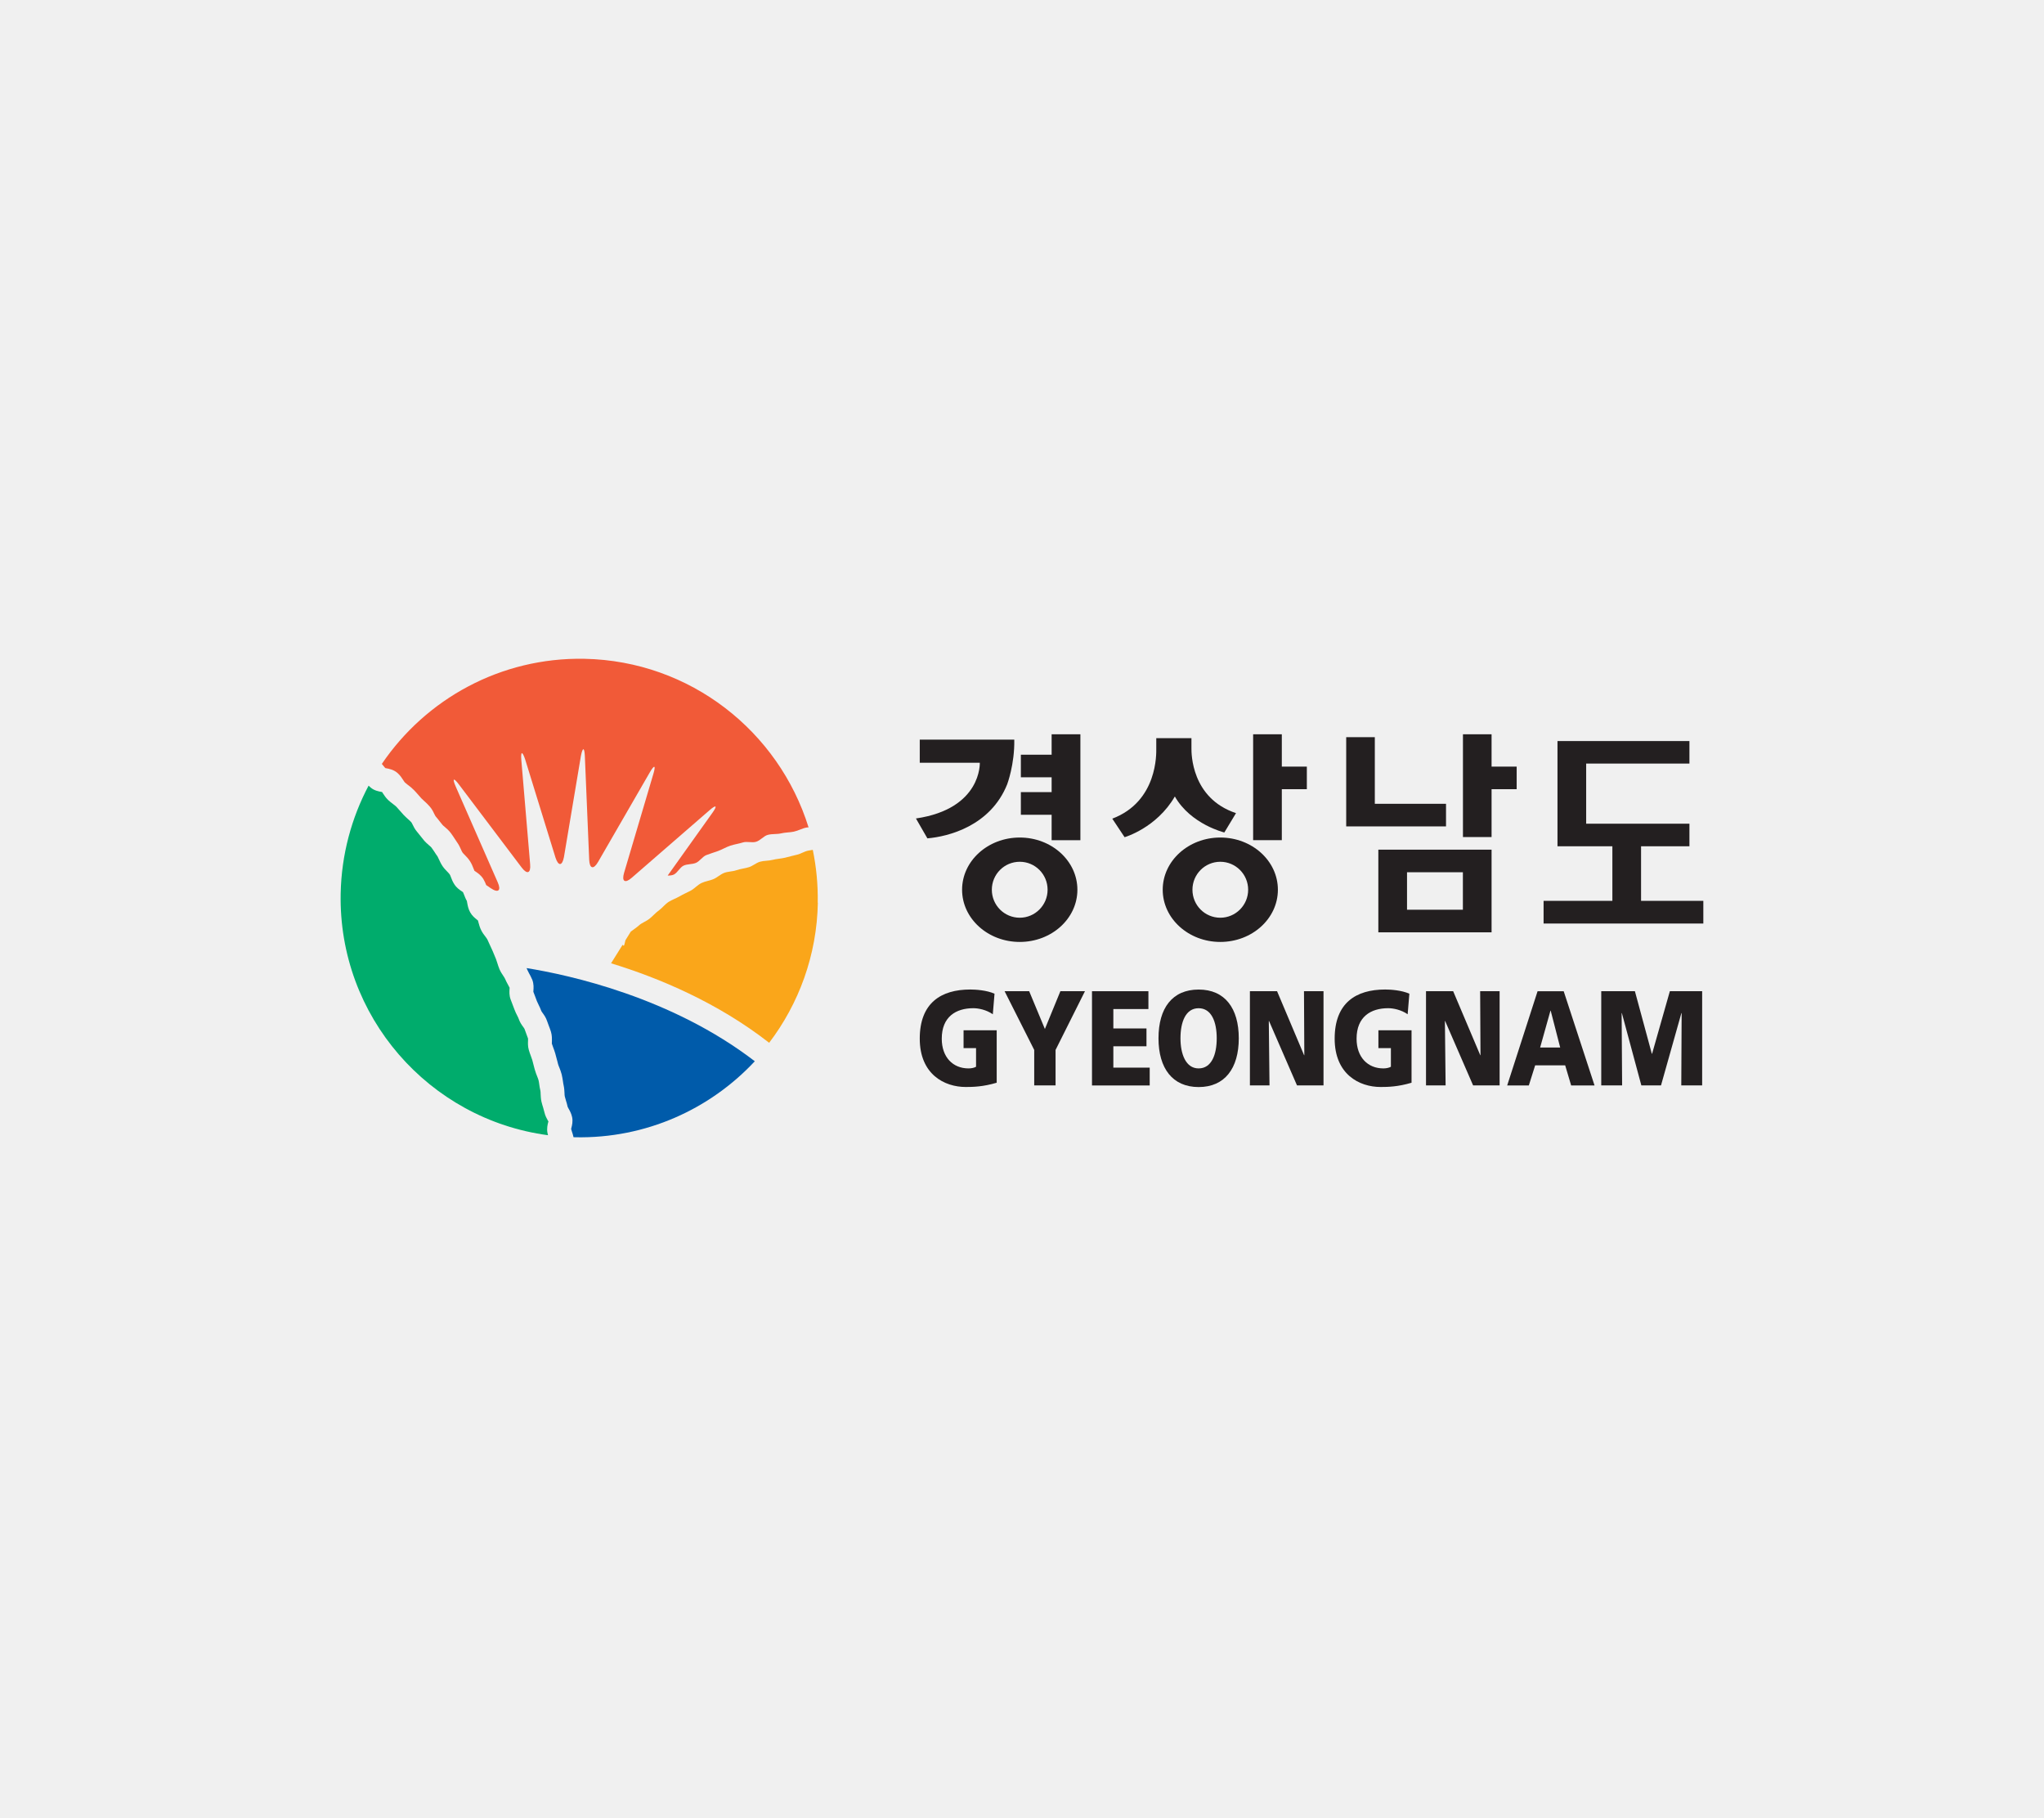
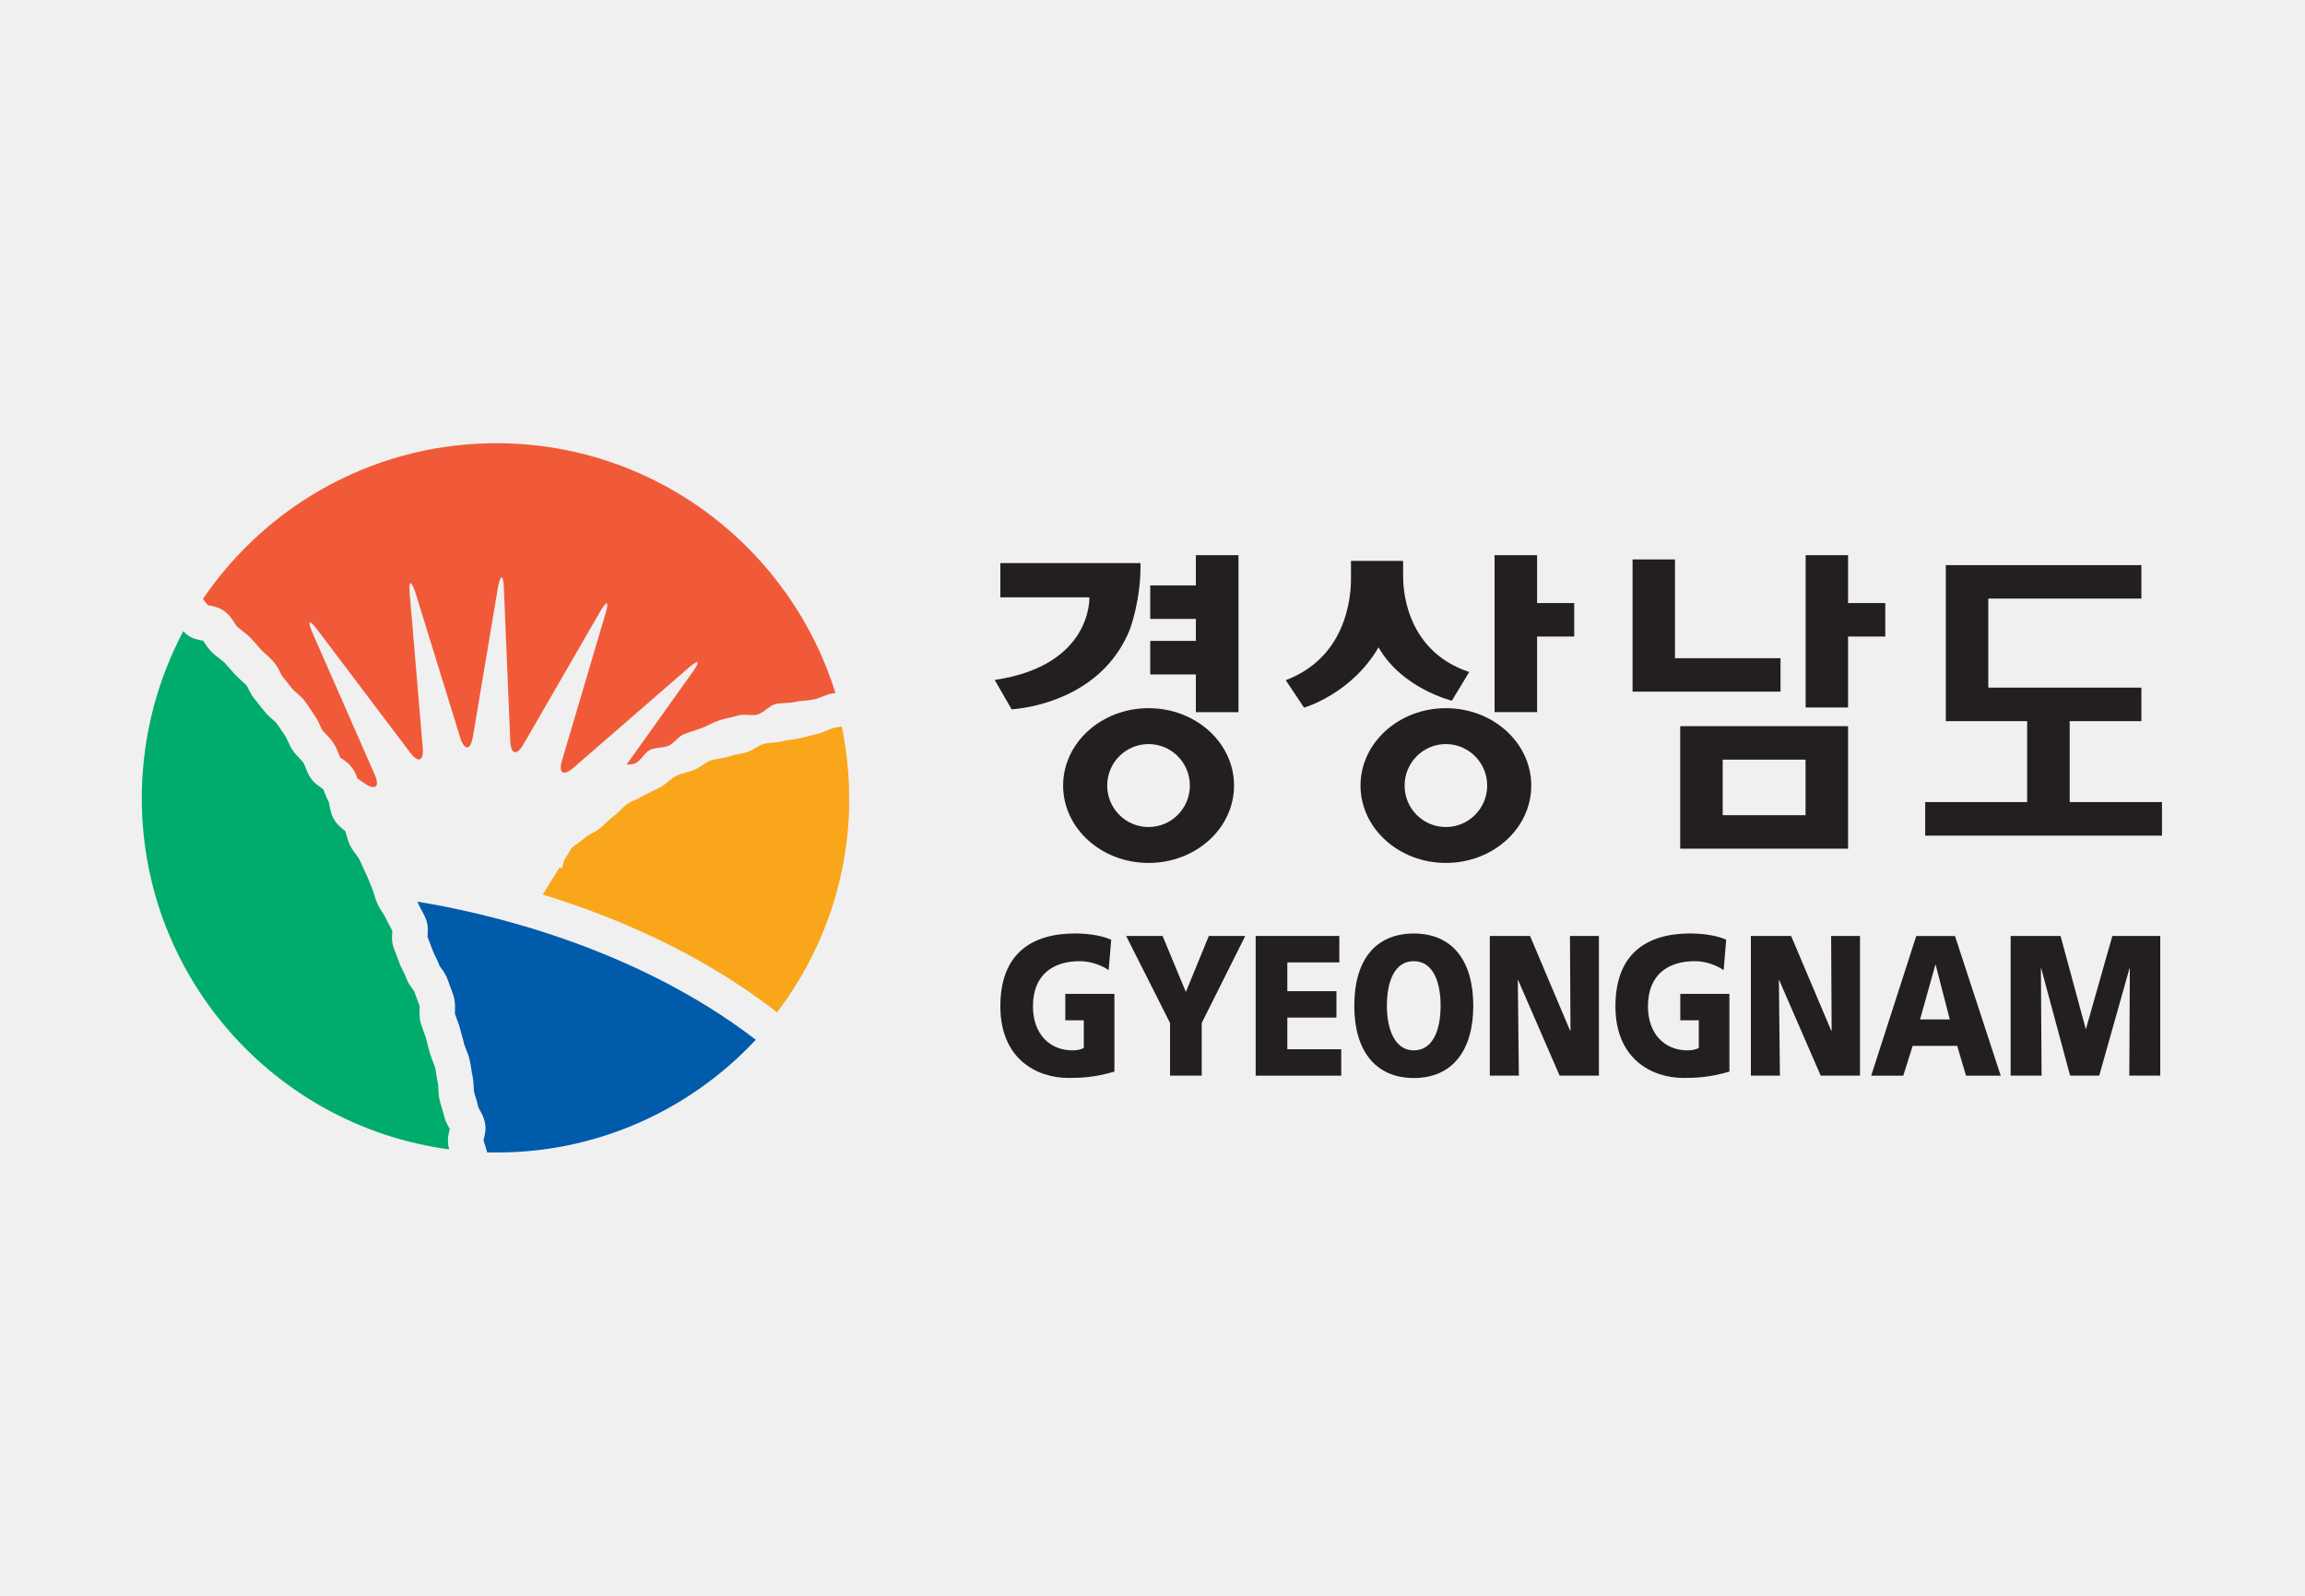
- <svg xmlns="http://www.w3.org/2000/svg" width="90" height="80" viewBox="0 0 90 80" fill="none">
-   <g clip-path="url(#clip0_1962_9725)">
-     <path d="M43.886 47.661C43.289 47.839 42.845 47.849 42.523 47.849C41.583 47.849 40.498 47.291 40.498 45.721C40.498 44.151 41.433 43.558 42.724 43.558C42.956 43.558 43.447 43.589 43.79 43.743L43.715 44.647C43.424 44.446 43.078 44.381 42.856 44.381C42.094 44.381 41.467 44.756 41.467 45.724C41.467 46.537 41.957 47.031 42.644 47.031C42.77 47.031 42.892 47.007 42.977 46.958V46.137H42.427V45.352H43.886V47.658V47.661Z" fill="#231F20" />
-     <path d="M45.538 46.218L44.234 43.633H45.316L46.008 45.296L46.69 43.633H47.772L46.478 46.218V47.78H45.538V46.218Z" fill="#231F20" />
-     <path d="M48.082 43.633H50.566V44.418H49.022V45.272H50.481V46.057H49.022V46.997H50.623V47.782H48.082V43.635V43.633Z" fill="#231F20" />
-     <path d="M51.978 45.706C51.978 44.988 52.205 44.382 52.776 44.382C53.347 44.382 53.574 44.988 53.574 45.706C53.574 46.424 53.347 47.031 52.776 47.031C52.205 47.031 51.978 46.388 51.978 45.706ZM51.01 45.706C51.01 47.026 51.627 47.852 52.779 47.852C53.93 47.852 54.545 47.026 54.545 45.706C54.545 44.387 53.938 43.56 52.779 43.56C51.619 43.56 51.01 44.374 51.01 45.706Z" fill="#231F20" />
-     <path d="M55.033 43.633H56.231L57.421 46.45H57.431L57.416 43.633H58.276V47.78H57.109L55.877 44.944H55.867L55.898 47.78H55.035V43.633H55.033Z" fill="#231F20" />
-     <path d="M62.154 47.661C61.558 47.839 61.114 47.849 60.791 47.849C59.851 47.849 58.767 47.291 58.767 45.721C58.767 44.151 59.701 43.558 60.992 43.558C61.225 43.558 61.715 43.589 62.056 43.743L61.981 44.647C61.689 44.446 61.346 44.381 61.121 44.381C60.36 44.381 59.732 44.756 59.732 45.724C59.732 46.537 60.223 47.031 60.91 47.031C61.036 47.031 61.157 47.007 61.243 46.958V46.137H60.693V45.352H62.152V47.658L62.154 47.661Z" fill="#231F20" />
-     <path d="M62.789 43.633H63.985L65.178 46.45H65.188L65.173 43.633H66.03V47.78H64.863L63.631 44.944H63.621L63.652 47.78H62.789V43.633V43.633Z" fill="#231F20" />
-     <path d="M68.697 46.111H67.814L68.269 44.489H68.279L68.697 46.111ZM66.363 47.782H67.316L67.595 46.896H68.917L69.18 47.782H70.21L68.852 43.635H67.701L66.363 47.782V47.782Z" fill="#231F20" />
-     <path d="M70.507 43.633H71.987L72.733 46.388H72.743L73.526 43.633H74.948V47.78H74.029L74.045 44.596H74.034L73.136 47.78H72.271L71.413 44.596H71.403L71.424 47.78H70.505V43.633H70.507Z" fill="#231F20" />
-     <path d="M63.67 35.383H60.535V32.45H59.275V36.378H63.67V35.383Z" fill="#231F20" />
-     <path d="M46.305 36.986H47.571V32.323H46.305V33.222H44.95V34.216H46.305V34.869H44.95V35.866H46.305V36.986Z" fill="#231F20" />
-     <path d="M72.258 39.656V37.252H74.388V36.258H69.841V33.612H74.388V32.62H68.578V37.252H70.995V39.656H67.966V40.653H75V39.656H72.258Z" fill="#231F20" />
-     <path d="M65.676 32.323H64.416V36.847H65.676V34.74H66.781V33.746H65.676V32.323Z" fill="#231F20" />
-     <path d="M60.69 37.402V41.041H65.676V37.402H60.69V37.402ZM61.953 40.046V38.396H64.413V40.046H61.953Z" fill="#231F20" />
-     <path d="M44.901 36.868C43.498 36.868 42.362 37.898 42.362 39.166C42.362 40.434 43.498 41.464 44.901 41.464C46.303 41.464 47.439 40.437 47.439 39.166C47.439 37.896 46.303 36.868 44.901 36.868ZM44.901 40.398C44.221 40.398 43.672 39.848 43.672 39.166C43.672 38.485 44.221 37.935 44.901 37.935C45.58 37.935 46.127 38.487 46.127 39.166C46.127 39.845 45.577 40.398 44.901 40.398Z" fill="#231F20" />
-     <path d="M53.731 36.868C52.332 36.868 51.196 37.898 51.196 39.166C51.196 40.434 52.332 41.464 53.731 41.464C55.131 41.464 56.267 40.437 56.267 39.166C56.267 37.896 55.131 36.868 53.731 36.868ZM53.731 40.398C53.052 40.398 52.505 39.848 52.505 39.166C52.505 38.485 53.055 37.935 53.731 37.935C54.408 37.935 54.958 38.487 54.958 39.166C54.958 39.845 54.408 40.398 53.731 40.398Z" fill="#231F20" />
-     <path d="M44.346 34.529C44.346 34.529 44.681 33.646 44.66 32.559H40.498V33.576H43.142C43.142 33.576 43.235 35.603 40.33 36.029L40.834 36.904C41.756 36.827 43.61 36.359 44.346 34.529V34.529Z" fill="#231F20" />
-     <path d="M53.91 36.644L54.423 35.794C52.451 35.138 52.461 33.158 52.461 32.949V32.494H50.912V32.959C50.912 33.142 50.987 35.278 48.975 36.037L49.517 36.853C49.517 36.853 50.922 36.453 51.73 35.061C52.433 36.292 53.912 36.646 53.912 36.646L53.91 36.644Z" fill="#231F20" />
-     <path d="M56.44 32.323H55.177V36.984H56.44V34.74H57.542V33.746H56.44V32.323Z" fill="#231F20" />
-     <path d="M25.736 29C22.036 28.93 18.747 30.776 16.813 33.627C16.849 33.668 16.88 33.707 16.908 33.743C16.929 33.767 16.947 33.792 16.965 33.81C16.975 33.81 16.986 33.813 16.993 33.816C17.13 33.841 17.337 33.877 17.515 34.038C17.626 34.138 17.698 34.252 17.755 34.34C17.778 34.378 17.814 34.43 17.83 34.446C17.861 34.474 17.907 34.51 17.956 34.549C18.037 34.608 18.127 34.678 18.215 34.768C18.29 34.843 18.357 34.918 18.421 34.993C18.465 35.047 18.509 35.096 18.553 35.143C18.587 35.179 18.633 35.22 18.682 35.264C18.754 35.329 18.837 35.404 18.914 35.494C19.015 35.608 19.075 35.726 19.118 35.822C19.137 35.858 19.165 35.91 19.175 35.928C19.247 36.01 19.315 36.098 19.379 36.181L19.483 36.31C19.501 36.333 19.544 36.369 19.586 36.403C19.663 36.47 19.761 36.553 19.847 36.666C19.911 36.751 19.965 36.834 20.017 36.914C20.056 36.973 20.092 37.028 20.125 37.077C20.208 37.19 20.257 37.304 20.301 37.4C20.324 37.451 20.345 37.503 20.366 37.529C20.384 37.554 20.422 37.593 20.464 37.635C20.531 37.704 20.616 37.789 20.688 37.9C20.766 38.017 20.812 38.135 20.848 38.228C20.861 38.264 20.877 38.303 20.89 38.332C20.903 38.342 20.921 38.352 20.936 38.363C21.032 38.427 21.179 38.525 21.282 38.693C21.339 38.786 21.378 38.882 21.409 38.962L21.61 39.099C21.938 39.321 22.078 39.204 21.917 38.843L20.064 34.619C19.906 34.255 19.971 34.218 20.208 34.533L22.971 38.19C23.211 38.505 23.376 38.443 23.343 38.048L22.955 33.462C22.922 33.067 22.997 33.051 23.123 33.428L24.461 37.758C24.587 38.135 24.753 38.125 24.83 37.735L25.579 33.271C25.656 32.881 25.734 32.889 25.752 33.284L25.943 37.849C25.961 38.244 26.134 38.288 26.333 37.944L28.615 33.994C28.814 33.65 28.884 33.681 28.77 34.061L27.479 38.422C27.366 38.802 27.52 38.9 27.817 38.639L31.241 35.667C31.538 35.406 31.598 35.46 31.368 35.781L29.398 38.543C29.498 38.541 29.599 38.536 29.677 38.494C29.837 38.409 29.93 38.19 30.095 38.107C30.26 38.027 30.477 38.055 30.645 37.983C30.813 37.908 30.929 37.712 31.097 37.642C31.265 37.575 31.443 37.526 31.611 37.464C31.797 37.397 31.97 37.288 32.15 37.229C32.334 37.167 32.53 37.141 32.711 37.084C32.891 37.028 33.111 37.108 33.286 37.056C33.48 37.002 33.627 36.795 33.813 36.749C34.002 36.7 34.203 36.728 34.381 36.687C34.575 36.64 34.771 36.648 34.952 36.609C35.148 36.568 35.319 36.465 35.497 36.431C35.53 36.423 35.566 36.421 35.602 36.421C34.291 32.202 30.4 29.093 25.736 29Z" fill="#F15A38" />
-     <path d="M24.141 49.398C24.141 49.398 24.146 49.378 24.148 49.367C24.141 49.355 24.133 49.336 24.122 49.324C24.073 49.236 24.004 49.112 23.97 48.957C23.957 48.898 23.939 48.83 23.916 48.758C23.89 48.678 23.864 48.59 23.841 48.495C23.813 48.371 23.81 48.255 23.805 48.162C23.805 48.105 23.8 48.045 23.795 48.017C23.771 47.919 23.756 47.826 23.745 47.741C23.735 47.671 23.727 47.604 23.712 47.55C23.702 47.503 23.676 47.446 23.653 47.384C23.622 47.304 23.583 47.211 23.554 47.105L23.526 47.005L23.436 46.659C23.42 46.605 23.397 46.54 23.371 46.475C23.343 46.401 23.312 46.315 23.286 46.225C23.239 46.065 23.245 45.915 23.25 45.807C23.25 45.773 23.25 45.737 23.25 45.716C23.229 45.654 23.206 45.587 23.177 45.517C23.149 45.443 23.121 45.368 23.092 45.285C23.084 45.27 23.059 45.233 23.038 45.205C22.976 45.123 22.893 45.006 22.842 44.856C22.829 44.815 22.8 44.758 22.77 44.699C22.731 44.621 22.684 44.531 22.648 44.428C22.62 44.348 22.589 44.268 22.555 44.183L22.483 43.994C22.416 43.813 22.429 43.64 22.436 43.529C22.436 43.514 22.439 43.496 22.439 43.48C22.421 43.441 22.398 43.398 22.369 43.349C22.328 43.271 22.276 43.181 22.235 43.08C22.225 43.052 22.191 43.005 22.16 42.956C22.108 42.879 22.044 42.783 21.992 42.664C21.951 42.566 21.923 42.473 21.897 42.391C21.876 42.326 21.858 42.264 21.84 42.22C21.806 42.143 21.778 42.068 21.747 41.996C21.716 41.923 21.69 41.853 21.659 41.792L21.571 41.6C21.533 41.513 21.497 41.43 21.458 41.353C21.445 41.324 21.406 41.275 21.373 41.229C21.316 41.156 21.246 41.066 21.189 40.952C21.127 40.828 21.096 40.71 21.07 40.614C21.063 40.583 21.052 40.544 21.045 40.521C21.029 40.508 21.011 40.493 20.996 40.48C20.908 40.41 20.786 40.312 20.701 40.157C20.616 40.007 20.593 39.855 20.572 39.747C20.567 39.718 20.562 39.679 20.557 39.661C20.5 39.563 20.464 39.465 20.433 39.385C20.417 39.344 20.402 39.302 20.386 39.272C20.371 39.261 20.353 39.248 20.337 39.238C20.239 39.173 20.105 39.083 20.004 38.925C19.932 38.814 19.888 38.701 19.854 38.61C19.836 38.564 19.816 38.507 19.8 38.489C19.779 38.458 19.738 38.417 19.697 38.373C19.632 38.306 19.557 38.231 19.49 38.133C19.415 38.022 19.366 37.913 19.325 37.825C19.304 37.779 19.279 37.722 19.266 37.702C19.211 37.627 19.162 37.552 19.121 37.487C19.08 37.423 19.038 37.361 19 37.312C18.982 37.286 18.935 37.247 18.889 37.208C18.819 37.146 18.731 37.072 18.651 36.973L18.543 36.837C18.478 36.757 18.419 36.682 18.359 36.609C18.264 36.496 18.207 36.382 18.163 36.289C18.145 36.256 18.124 36.209 18.111 36.196C18.07 36.15 18.018 36.103 17.962 36.054C17.902 36 17.835 35.938 17.768 35.868C17.711 35.806 17.66 35.749 17.61 35.69C17.554 35.626 17.502 35.564 17.453 35.514C17.417 35.478 17.363 35.437 17.306 35.393C17.239 35.342 17.164 35.285 17.089 35.215C16.983 35.112 16.913 35.003 16.857 34.918C16.846 34.9 16.833 34.882 16.823 34.864C16.813 34.864 16.802 34.861 16.792 34.859C16.665 34.835 16.474 34.802 16.314 34.662C16.283 34.637 16.255 34.611 16.229 34.585C15.483 35.995 15.036 37.609 15 39.328C14.894 44.74 18.891 49.275 24.13 49.972C24.12 49.935 24.11 49.899 24.104 49.861C24.071 49.672 24.11 49.509 24.138 49.398H24.141Z" fill="#00AC6C" />
-     <path d="M23.214 42.682C23.232 42.726 23.26 42.778 23.291 42.837C23.337 42.922 23.392 43.018 23.438 43.132C23.508 43.315 23.495 43.488 23.487 43.604C23.487 43.622 23.485 43.645 23.485 43.661L23.539 43.8C23.573 43.888 23.609 43.979 23.642 44.074C23.658 44.113 23.683 44.167 23.712 44.224C23.753 44.309 23.802 44.405 23.841 44.518C23.838 44.511 23.836 44.508 23.836 44.508C23.844 44.521 23.872 44.559 23.89 44.588C23.955 44.676 24.04 44.794 24.091 44.952C24.11 45.009 24.135 45.071 24.159 45.138C24.192 45.226 24.228 45.316 24.259 45.417C24.308 45.58 24.303 45.732 24.301 45.845C24.298 45.876 24.298 45.918 24.298 45.938C24.314 45.987 24.334 46.042 24.355 46.101C24.386 46.184 24.422 46.277 24.45 46.377L24.546 46.736L24.572 46.84C24.582 46.881 24.603 46.935 24.629 46.995C24.662 47.082 24.703 47.18 24.732 47.297C24.758 47.4 24.771 47.501 24.786 47.588C24.796 47.656 24.804 47.723 24.817 47.774C24.846 47.901 24.851 48.02 24.856 48.118C24.856 48.175 24.861 48.231 24.869 48.265C24.882 48.322 24.9 48.384 24.92 48.448C24.946 48.531 24.975 48.624 24.995 48.724C25 48.74 25.021 48.773 25.034 48.799C25.086 48.89 25.158 49.016 25.192 49.179C25.23 49.367 25.189 49.535 25.16 49.646C25.155 49.662 25.153 49.68 25.148 49.698C25.158 49.731 25.168 49.773 25.184 49.817C25.209 49.889 25.233 49.969 25.253 50.059C25.279 50.059 25.302 50.062 25.328 50.062C28.442 50.124 31.267 48.825 33.235 46.716C29.578 43.906 25.091 42.922 23.185 42.615C23.195 42.639 23.206 42.659 23.216 42.682H23.214Z" fill="#005BAA" />
-     <path d="M36.005 39.742C36.021 38.941 35.943 38.161 35.788 37.41C35.724 37.42 35.657 37.431 35.592 37.444C35.411 37.477 35.251 37.593 35.081 37.627C34.905 37.663 34.737 37.717 34.567 37.756C34.381 37.8 34.193 37.805 34.014 37.852C33.834 37.898 33.64 37.883 33.467 37.932C33.291 37.983 33.144 38.12 32.979 38.172C32.796 38.231 32.602 38.244 32.429 38.306C32.251 38.368 32.052 38.36 31.884 38.425C31.716 38.492 31.577 38.629 31.419 38.696C31.244 38.771 31.05 38.792 30.89 38.869C30.712 38.954 30.58 39.114 30.42 39.202C30.252 39.29 30.087 39.362 29.935 39.45C29.77 39.545 29.589 39.608 29.442 39.7C29.279 39.804 29.165 39.964 29.026 40.065C28.863 40.181 28.742 40.328 28.605 40.436C28.448 40.563 28.256 40.622 28.135 40.736C28.011 40.847 27.877 40.927 27.774 41.01L27.539 41.389C27.49 41.567 27.49 41.699 27.415 41.588L26.906 42.404C29.039 43.057 31.595 44.134 33.867 45.903C35.171 44.188 35.967 42.058 36.011 39.739L36.005 39.742Z" fill="#FAA61A" />
+ <svg xmlns="http://www.w3.org/2000/svg" width="130" height="90" viewBox="0 0 130 90" fill="none">
+   <g clip-path="url(#clip0_1_4090)">
+     <path d="M62.852 60.436C61.719 60.774 60.876 60.794 60.263 60.794C58.478 60.794 56.419 59.734 56.419 56.753C56.419 53.772 58.194 52.645 60.645 52.645C61.087 52.645 62.018 52.703 62.67 52.998L62.528 54.714C61.974 54.331 61.317 54.209 60.895 54.209C59.449 54.209 58.258 54.92 58.258 56.758C58.258 58.303 59.189 59.239 60.493 59.239C60.734 59.239 60.964 59.195 61.126 59.102V57.543H60.082V56.052H62.852V60.431V60.436Z" fill="#231F20" />
+     <path d="M65.99 57.695L63.514 52.787H65.568L66.882 55.945L68.177 52.787H70.231L67.775 57.695V60.662H65.99V57.695Z" fill="#231F20" />
+     <path d="M70.819 52.787H75.536V54.278H72.604V55.901H75.374V57.391H72.604V59.176H75.644V60.666H70.819V52.792V52.787Z" fill="#231F20" />
+     <path d="M78.219 56.724C78.219 55.361 78.65 54.209 79.734 54.209C80.817 54.209 81.249 55.361 81.249 56.724C81.249 58.087 80.817 59.239 79.734 59.239C78.65 59.239 78.219 58.018 78.219 56.724ZM76.38 56.724C76.38 59.23 77.552 60.798 79.739 60.798C81.925 60.798 83.092 59.23 83.092 56.724C83.092 54.218 81.94 52.649 79.739 52.649C77.537 52.649 76.38 54.194 76.38 56.724Z" fill="#231F20" />
+     <path d="M84.019 52.787H86.294L88.555 58.136H88.574L88.545 52.787H90.177V60.662H87.961L85.622 55.278H85.603L85.662 60.662H84.024V52.787H84.019Z" fill="#231F20" />
+     <path d="M97.542 60.436C96.409 60.774 95.566 60.794 94.953 60.794C93.168 60.794 91.109 59.734 91.109 56.753C91.109 53.772 92.884 52.645 95.335 52.645C95.777 52.645 96.708 52.703 97.356 52.998L97.213 54.714C96.659 54.331 96.007 54.209 95.581 54.209C94.134 54.209 92.943 54.92 92.943 56.758C92.943 58.303 93.874 59.239 95.178 59.239C95.419 59.239 95.649 59.195 95.811 59.102V57.543H94.767V56.052H97.537V60.431L97.542 60.436Z" fill="#231F20" />
+     <path d="M98.748 52.787H101.018L103.283 58.136H103.303L103.274 52.787H104.902V60.662H102.685L100.346 55.278H100.327L100.386 60.662H98.748V52.787Z" fill="#231F20" />
+     <path d="M109.966 57.494H108.289L109.152 54.415H109.172L109.966 57.494ZM105.534 60.666H107.343L107.873 58.985H110.383L110.883 60.666H112.839L110.26 52.792H108.074L105.534 60.666Z" fill="#231F20" />
+     <path d="M113.403 52.787H116.213L117.63 58.019H117.649L119.135 52.787H121.837V60.662H120.091L120.121 54.616H120.101L118.395 60.662H116.752L115.124 54.616H115.105L115.144 60.662H113.398V52.787H113.403Z" fill="#231F20" />
+     <path d="M100.42 37.121H94.468V31.551H92.075V39.008H100.42V37.121Z" fill="#231F20" />
+     <path d="M67.446 40.166H69.849V31.311H67.446V33.017H64.872V34.905H67.446V36.145H64.872V38.038H67.446V40.166Z" fill="#231F20" />
+     <path d="M116.728 45.235V40.67H120.773V38.783H112.138V33.757H120.773V31.874H109.741V40.67H114.33V45.235H108.579V47.128H121.935V45.235H116.728Z" fill="#231F20" />
+     <path d="M104.23 31.311H101.837V39.901H104.23V35.9H106.328V34.012H104.23V31.311Z" fill="#231F20" />
+     <path d="M94.762 40.955V47.864H104.23V40.955H94.762ZM97.159 45.976V42.843H101.832V45.976H97.159Z" fill="#231F20" />
+     <path d="M64.779 39.94C62.116 39.94 59.959 41.897 59.959 44.304C59.959 46.712 62.116 48.668 64.779 48.668C67.441 48.668 69.599 46.717 69.599 44.304C69.599 41.892 67.441 39.94 64.779 39.94ZM64.779 46.643C63.489 46.643 62.445 45.599 62.445 44.304C62.445 43.01 63.489 41.965 64.779 41.965C66.068 41.965 67.108 43.015 67.108 44.304C67.108 45.594 66.063 46.643 64.779 46.643Z" fill="#231F20" />
+     <path d="M81.547 39.94C78.89 39.94 76.732 41.897 76.732 44.304C76.732 46.712 78.89 48.668 81.547 48.668C84.205 48.668 86.362 46.717 86.362 44.304C86.362 41.892 84.205 39.94 81.547 39.94ZM81.547 46.643C80.258 46.643 79.218 45.599 79.218 44.304C79.218 43.01 80.263 41.965 81.547 41.965C82.832 41.965 83.876 43.015 83.876 44.304C83.876 45.594 82.832 46.643 81.547 46.643Z" fill="#231F20" />
+     <path d="M63.724 35.498C63.724 35.498 64.362 33.821 64.323 31.757H56.419V33.689H61.44C61.44 33.689 61.616 37.538 56.1 38.347L57.056 40.009C58.807 39.862 62.327 38.974 63.724 35.498Z" fill="#231F20" />
+     <path d="M81.886 39.513L82.862 37.9C79.116 36.655 79.135 32.894 79.135 32.497V31.634H76.194V32.516C76.194 32.864 76.336 36.919 72.516 38.361L73.546 39.91C73.546 39.91 76.213 39.15 77.748 36.508C79.081 38.846 81.891 39.518 81.891 39.518L81.886 39.513Z" fill="#231F20" />
+     <path d="M86.691 31.311H84.293V40.161H86.691V35.9H88.785V34.012H86.691V31.311Z" fill="#231F20" />
+     <path d="M28.387 25C21.361 24.867 15.114 28.373 11.442 33.786C11.511 33.865 11.569 33.938 11.623 34.007C11.662 34.051 11.697 34.1 11.731 34.134C11.751 34.134 11.77 34.139 11.785 34.144C12.045 34.193 12.437 34.262 12.776 34.566C12.986 34.757 13.124 34.973 13.232 35.139C13.276 35.213 13.344 35.311 13.374 35.34C13.433 35.394 13.521 35.463 13.614 35.537C13.766 35.649 13.938 35.782 14.104 35.953C14.246 36.096 14.374 36.238 14.497 36.38C14.58 36.483 14.663 36.576 14.747 36.664C14.81 36.733 14.899 36.811 14.992 36.895C15.129 37.017 15.286 37.16 15.433 37.331C15.624 37.547 15.737 37.773 15.82 37.954C15.855 38.023 15.909 38.121 15.928 38.155C16.066 38.312 16.193 38.478 16.316 38.635L16.512 38.881C16.546 38.925 16.629 38.993 16.708 39.057C16.855 39.185 17.041 39.342 17.203 39.557C17.326 39.719 17.429 39.876 17.527 40.028C17.6 40.141 17.669 40.244 17.733 40.337C17.89 40.553 17.983 40.768 18.066 40.95C18.11 41.048 18.149 41.146 18.189 41.195C18.223 41.244 18.297 41.317 18.375 41.396C18.502 41.528 18.664 41.69 18.802 41.901C18.949 42.122 19.037 42.347 19.105 42.524C19.13 42.592 19.16 42.666 19.184 42.72C19.209 42.739 19.243 42.759 19.272 42.779C19.454 42.901 19.733 43.087 19.929 43.406C20.037 43.583 20.111 43.764 20.169 43.916L20.552 44.176C21.175 44.598 21.439 44.377 21.135 43.691L17.615 35.669C17.316 34.978 17.439 34.909 17.89 35.507L23.136 42.45C23.592 43.048 23.906 42.931 23.842 42.18L23.107 33.472C23.043 32.722 23.185 32.693 23.425 33.409L25.965 41.631C26.205 42.347 26.519 42.328 26.666 41.587L28.088 33.109C28.235 32.369 28.382 32.384 28.417 33.134L28.779 41.803C28.814 42.553 29.142 42.636 29.52 41.984L33.854 34.482C34.232 33.83 34.364 33.889 34.148 34.61L31.697 42.891C31.481 43.612 31.775 43.798 32.339 43.303L38.841 37.66C39.405 37.164 39.517 37.267 39.081 37.875L35.34 43.122C35.531 43.117 35.722 43.107 35.869 43.029C36.173 42.867 36.35 42.45 36.664 42.293C36.978 42.141 37.389 42.195 37.708 42.058C38.027 41.916 38.248 41.543 38.566 41.411C38.885 41.283 39.223 41.19 39.542 41.072C39.895 40.945 40.224 40.739 40.567 40.626C40.915 40.508 41.287 40.459 41.631 40.352C41.974 40.244 42.391 40.396 42.724 40.298C43.092 40.195 43.371 39.802 43.724 39.714C44.082 39.621 44.465 39.675 44.803 39.596C45.171 39.508 45.543 39.523 45.887 39.449C46.259 39.371 46.583 39.175 46.921 39.111C46.985 39.096 47.054 39.091 47.122 39.091C44.631 31.08 37.242 25.176 28.387 25Z" fill="#F15A38" />
+     <path d="M25.357 63.735C25.357 63.735 25.367 63.696 25.372 63.676C25.357 63.652 25.343 63.617 25.323 63.593C25.23 63.426 25.097 63.191 25.034 62.897C25.009 62.784 24.975 62.656 24.931 62.519C24.882 62.367 24.833 62.2 24.788 62.019C24.735 61.783 24.73 61.563 24.72 61.386C24.72 61.278 24.71 61.166 24.7 61.112C24.656 60.925 24.627 60.749 24.607 60.587C24.587 60.455 24.573 60.327 24.543 60.224C24.524 60.136 24.475 60.028 24.43 59.91C24.372 59.758 24.298 59.582 24.244 59.381L24.19 59.19L24.019 58.533C23.989 58.43 23.945 58.307 23.896 58.184C23.842 58.042 23.783 57.88 23.734 57.709C23.646 57.405 23.656 57.12 23.666 56.915C23.666 56.851 23.666 56.782 23.666 56.743C23.626 56.625 23.582 56.498 23.528 56.365C23.474 56.223 23.42 56.081 23.366 55.924C23.352 55.895 23.303 55.826 23.264 55.772C23.146 55.615 22.989 55.395 22.891 55.11C22.866 55.032 22.812 54.924 22.754 54.811C22.68 54.664 22.592 54.492 22.523 54.296C22.469 54.144 22.41 53.992 22.347 53.831L22.209 53.473C22.082 53.129 22.106 52.801 22.121 52.59C22.121 52.561 22.126 52.526 22.126 52.497C22.092 52.423 22.048 52.34 21.994 52.247C21.915 52.1 21.817 51.928 21.739 51.737C21.719 51.683 21.655 51.595 21.596 51.502C21.498 51.354 21.376 51.173 21.278 50.947C21.199 50.761 21.145 50.585 21.096 50.428C21.057 50.305 21.023 50.188 20.988 50.104C20.925 49.957 20.871 49.815 20.812 49.678C20.753 49.54 20.704 49.408 20.645 49.29L20.479 48.927C20.405 48.761 20.336 48.604 20.263 48.457C20.238 48.403 20.165 48.31 20.101 48.221C19.993 48.084 19.861 47.912 19.753 47.697C19.635 47.461 19.576 47.236 19.527 47.054C19.513 46.995 19.493 46.922 19.478 46.878C19.449 46.853 19.415 46.824 19.385 46.799C19.218 46.667 18.988 46.481 18.826 46.187C18.664 45.902 18.62 45.613 18.581 45.407C18.571 45.353 18.561 45.279 18.552 45.245C18.444 45.059 18.375 44.872 18.316 44.72C18.287 44.642 18.257 44.563 18.228 44.505C18.199 44.485 18.164 44.461 18.135 44.441C17.948 44.318 17.694 44.147 17.502 43.848C17.365 43.637 17.282 43.421 17.218 43.249C17.184 43.161 17.144 43.053 17.115 43.019C17.076 42.96 16.997 42.882 16.919 42.798C16.796 42.671 16.654 42.529 16.527 42.342C16.384 42.132 16.291 41.926 16.213 41.759C16.174 41.671 16.125 41.563 16.1 41.524C15.997 41.381 15.904 41.239 15.825 41.117C15.747 40.994 15.668 40.876 15.595 40.783C15.561 40.734 15.472 40.661 15.384 40.587C15.252 40.469 15.085 40.327 14.933 40.141L14.727 39.881C14.605 39.729 14.492 39.587 14.379 39.45C14.198 39.234 14.09 39.018 14.006 38.842C13.972 38.778 13.933 38.69 13.908 38.665C13.83 38.577 13.732 38.489 13.624 38.395C13.511 38.292 13.384 38.175 13.256 38.042C13.148 37.925 13.05 37.817 12.957 37.704C12.849 37.581 12.751 37.464 12.658 37.371C12.589 37.302 12.486 37.224 12.379 37.14C12.251 37.042 12.109 36.934 11.967 36.802C11.766 36.606 11.633 36.4 11.525 36.238C11.506 36.204 11.481 36.169 11.462 36.135C11.442 36.135 11.422 36.13 11.403 36.125C11.162 36.081 10.8 36.017 10.496 35.753C10.437 35.703 10.383 35.654 10.334 35.605C8.917 38.283 8.069 41.347 8 44.613C7.799 54.89 15.389 63.5 25.338 64.823C25.318 64.755 25.298 64.686 25.288 64.613C25.225 64.255 25.298 63.946 25.352 63.735H25.357Z" fill="#00AC6C" />
+     <path d="M23.597 50.982C23.631 51.065 23.685 51.163 23.744 51.276C23.832 51.438 23.935 51.619 24.023 51.835C24.156 52.183 24.131 52.512 24.117 52.732C24.117 52.767 24.112 52.811 24.112 52.84L24.215 53.105C24.278 53.272 24.347 53.443 24.411 53.625C24.44 53.698 24.489 53.801 24.543 53.909C24.622 54.071 24.715 54.252 24.788 54.468C24.784 54.453 24.779 54.449 24.779 54.449C24.793 54.473 24.847 54.547 24.881 54.6C25.004 54.767 25.166 54.993 25.264 55.292C25.298 55.4 25.347 55.517 25.392 55.645C25.455 55.812 25.524 55.983 25.583 56.174C25.676 56.483 25.666 56.773 25.661 56.988C25.656 57.047 25.656 57.126 25.656 57.165C25.686 57.258 25.725 57.361 25.764 57.474C25.823 57.631 25.892 57.807 25.945 57.998L26.127 58.68L26.176 58.876C26.196 58.955 26.235 59.057 26.284 59.17C26.348 59.337 26.426 59.523 26.48 59.744C26.529 59.94 26.553 60.131 26.583 60.298C26.602 60.425 26.617 60.553 26.642 60.651C26.696 60.891 26.706 61.117 26.715 61.303C26.715 61.411 26.725 61.519 26.74 61.583C26.764 61.691 26.799 61.808 26.838 61.931C26.887 62.088 26.941 62.264 26.98 62.455C26.99 62.485 27.029 62.548 27.054 62.598C27.152 62.769 27.289 63.009 27.353 63.318C27.426 63.676 27.348 63.995 27.294 64.206C27.284 64.235 27.279 64.269 27.269 64.304C27.289 64.368 27.309 64.446 27.338 64.529C27.387 64.667 27.431 64.819 27.47 64.99C27.519 64.99 27.564 64.995 27.613 64.995C33.526 65.113 38.89 62.647 42.626 58.641C35.683 53.306 27.162 51.438 23.543 50.855C23.563 50.899 23.582 50.938 23.602 50.982H23.597Z" fill="#005BAA" />
+     <path d="M47.887 45.397C47.917 43.877 47.77 42.397 47.475 40.97C47.353 40.989 47.225 41.009 47.103 41.033C46.759 41.097 46.455 41.318 46.132 41.382C45.798 41.45 45.48 41.553 45.156 41.627C44.803 41.71 44.445 41.72 44.107 41.808C43.764 41.896 43.396 41.867 43.067 41.96C42.734 42.058 42.454 42.318 42.141 42.416C41.792 42.529 41.425 42.553 41.096 42.671C40.758 42.789 40.38 42.774 40.062 42.897C39.743 43.024 39.478 43.284 39.179 43.411C38.846 43.554 38.478 43.593 38.174 43.74C37.836 43.902 37.586 44.206 37.282 44.373C36.963 44.539 36.649 44.676 36.36 44.843C36.046 45.025 35.703 45.142 35.423 45.319C35.114 45.515 34.899 45.819 34.634 46.01C34.325 46.231 34.094 46.51 33.835 46.716C33.536 46.956 33.173 47.069 32.942 47.285C32.707 47.496 32.452 47.648 32.256 47.805L31.81 48.526C31.716 48.864 31.716 49.114 31.574 48.903L30.608 50.452C34.658 51.693 39.513 53.738 43.827 57.096C46.303 53.84 47.814 49.795 47.897 45.392L47.887 45.397Z" fill="#FAA61A" />
  </g>
  <defs>
-     <clipPath id="clip0_1962_9725">
-       <rect width="60" height="21.065" fill="white" transform="translate(15 29)" />
+     <clipPath id="clip0_1_4090">
+       <rect width="113.935" height="40" fill="white" transform="translate(8 25)" />
    </clipPath>
  </defs>
</svg>
